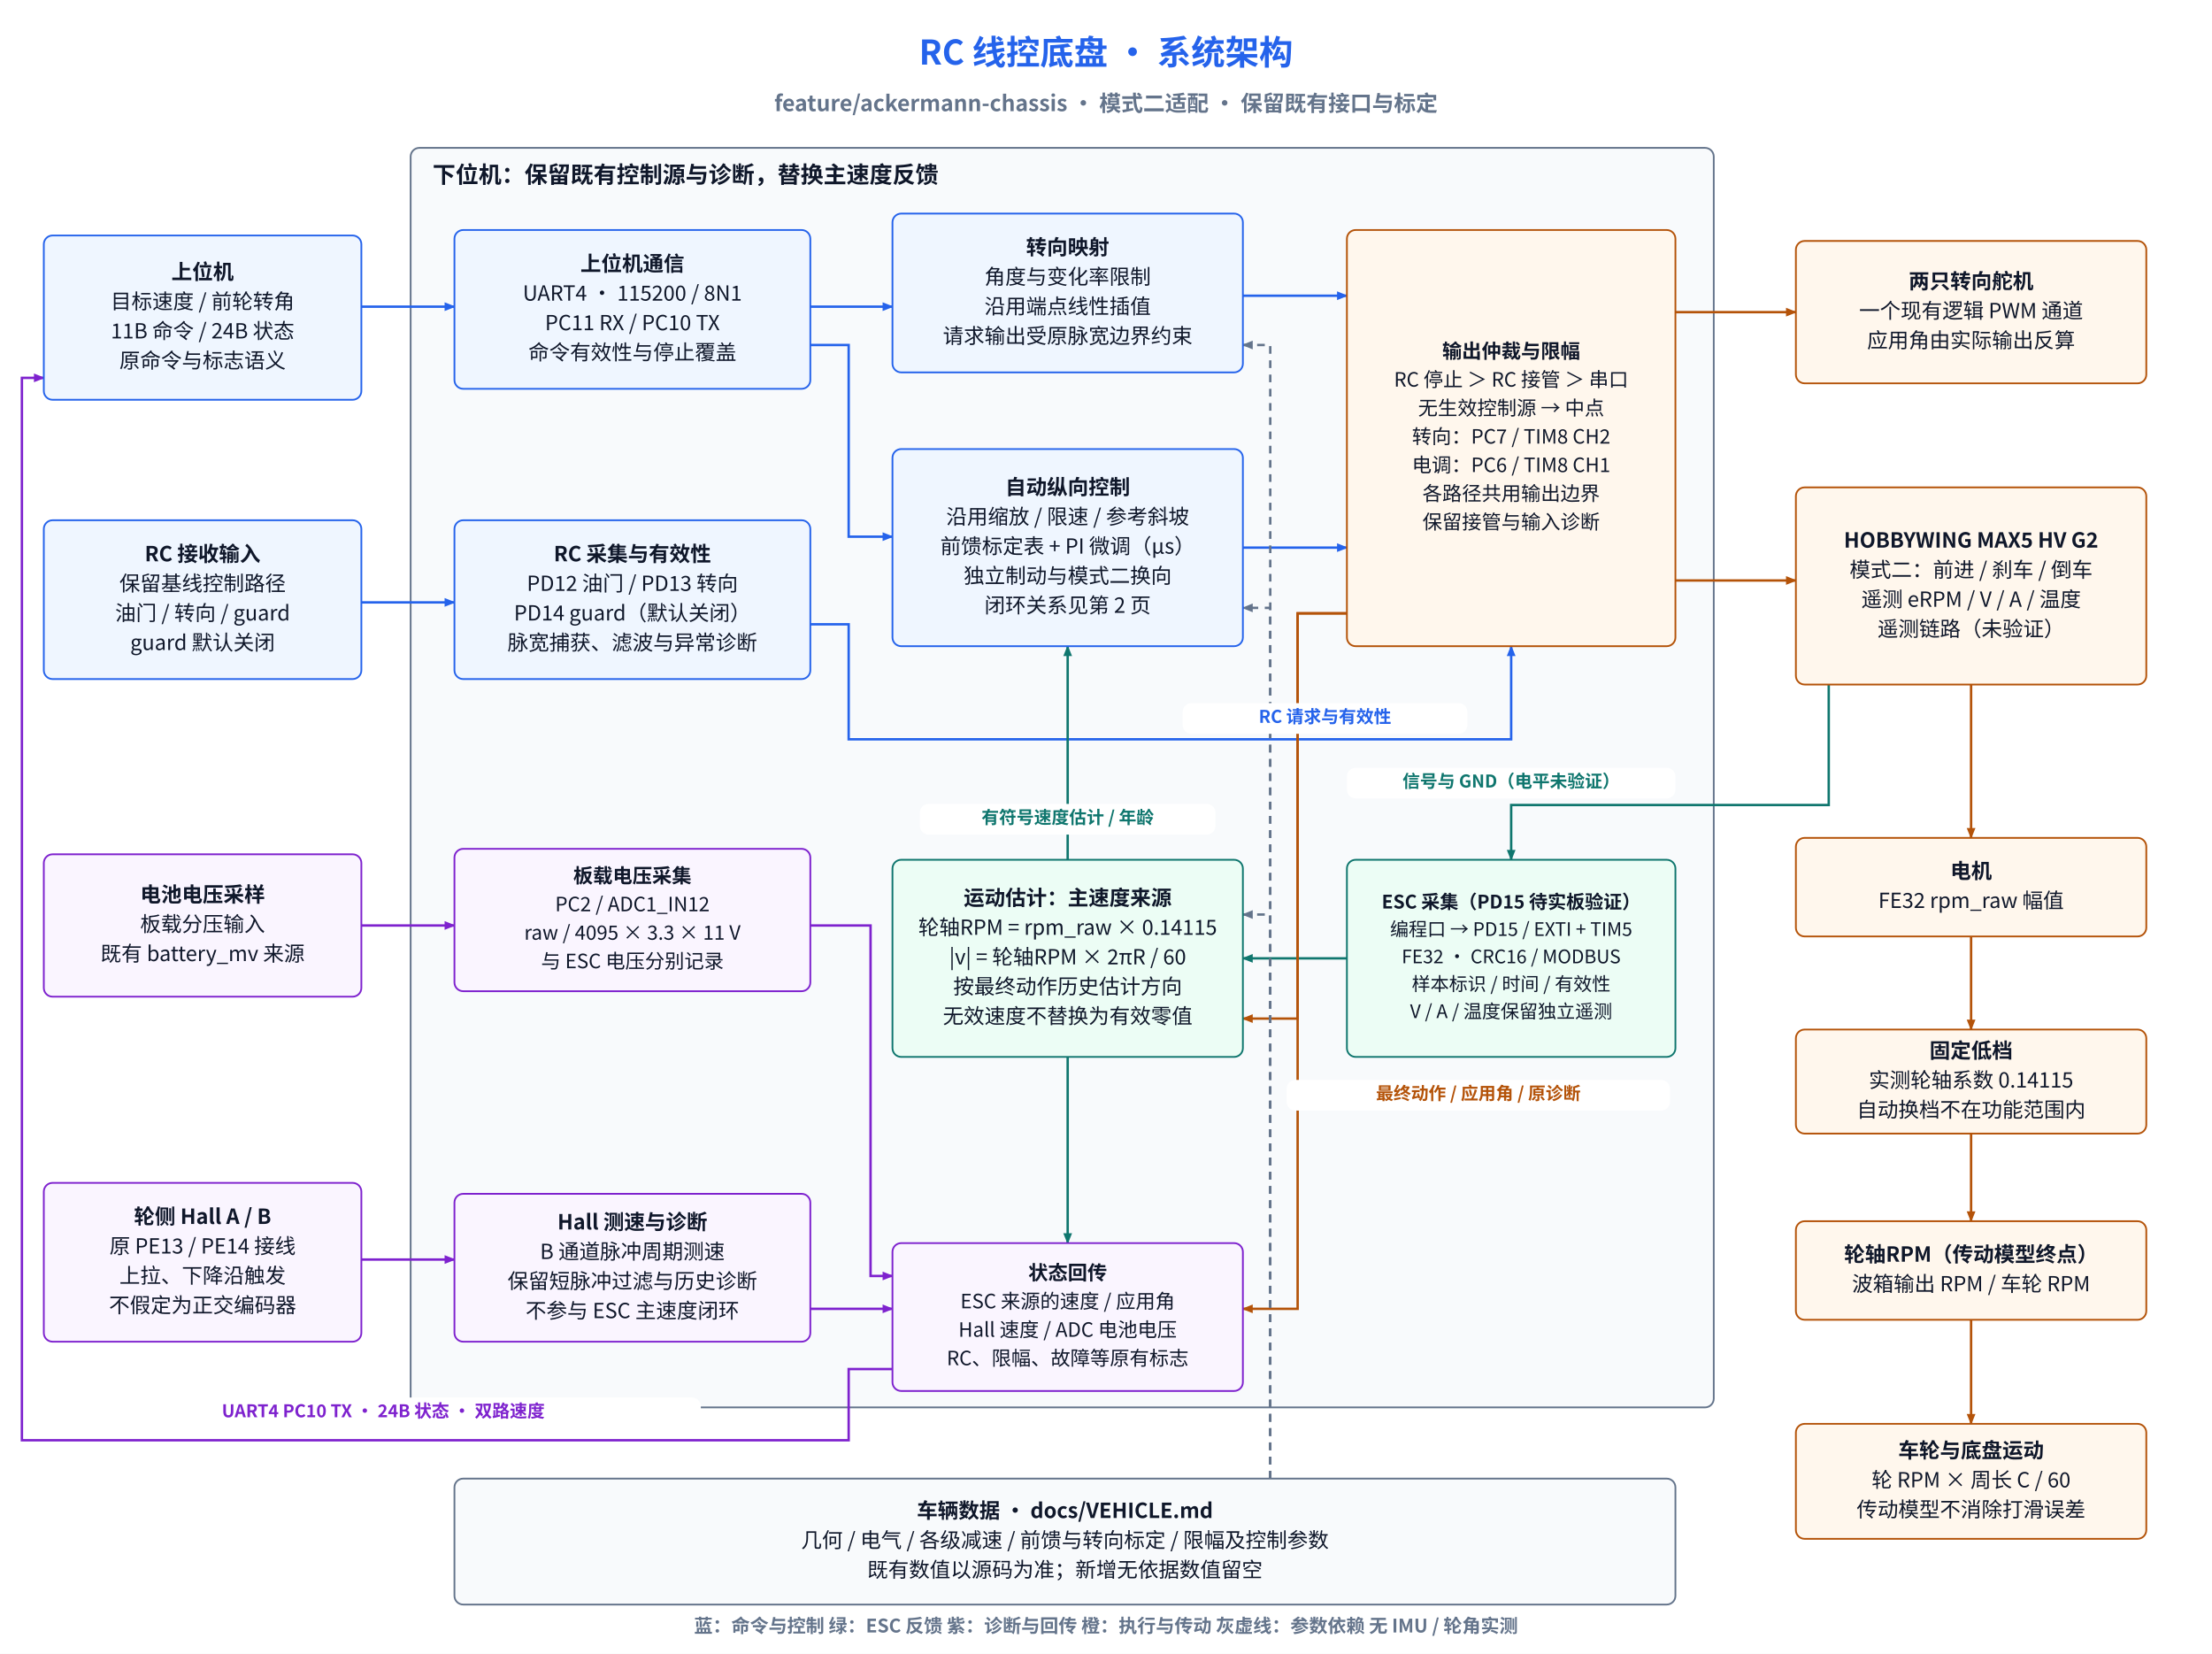
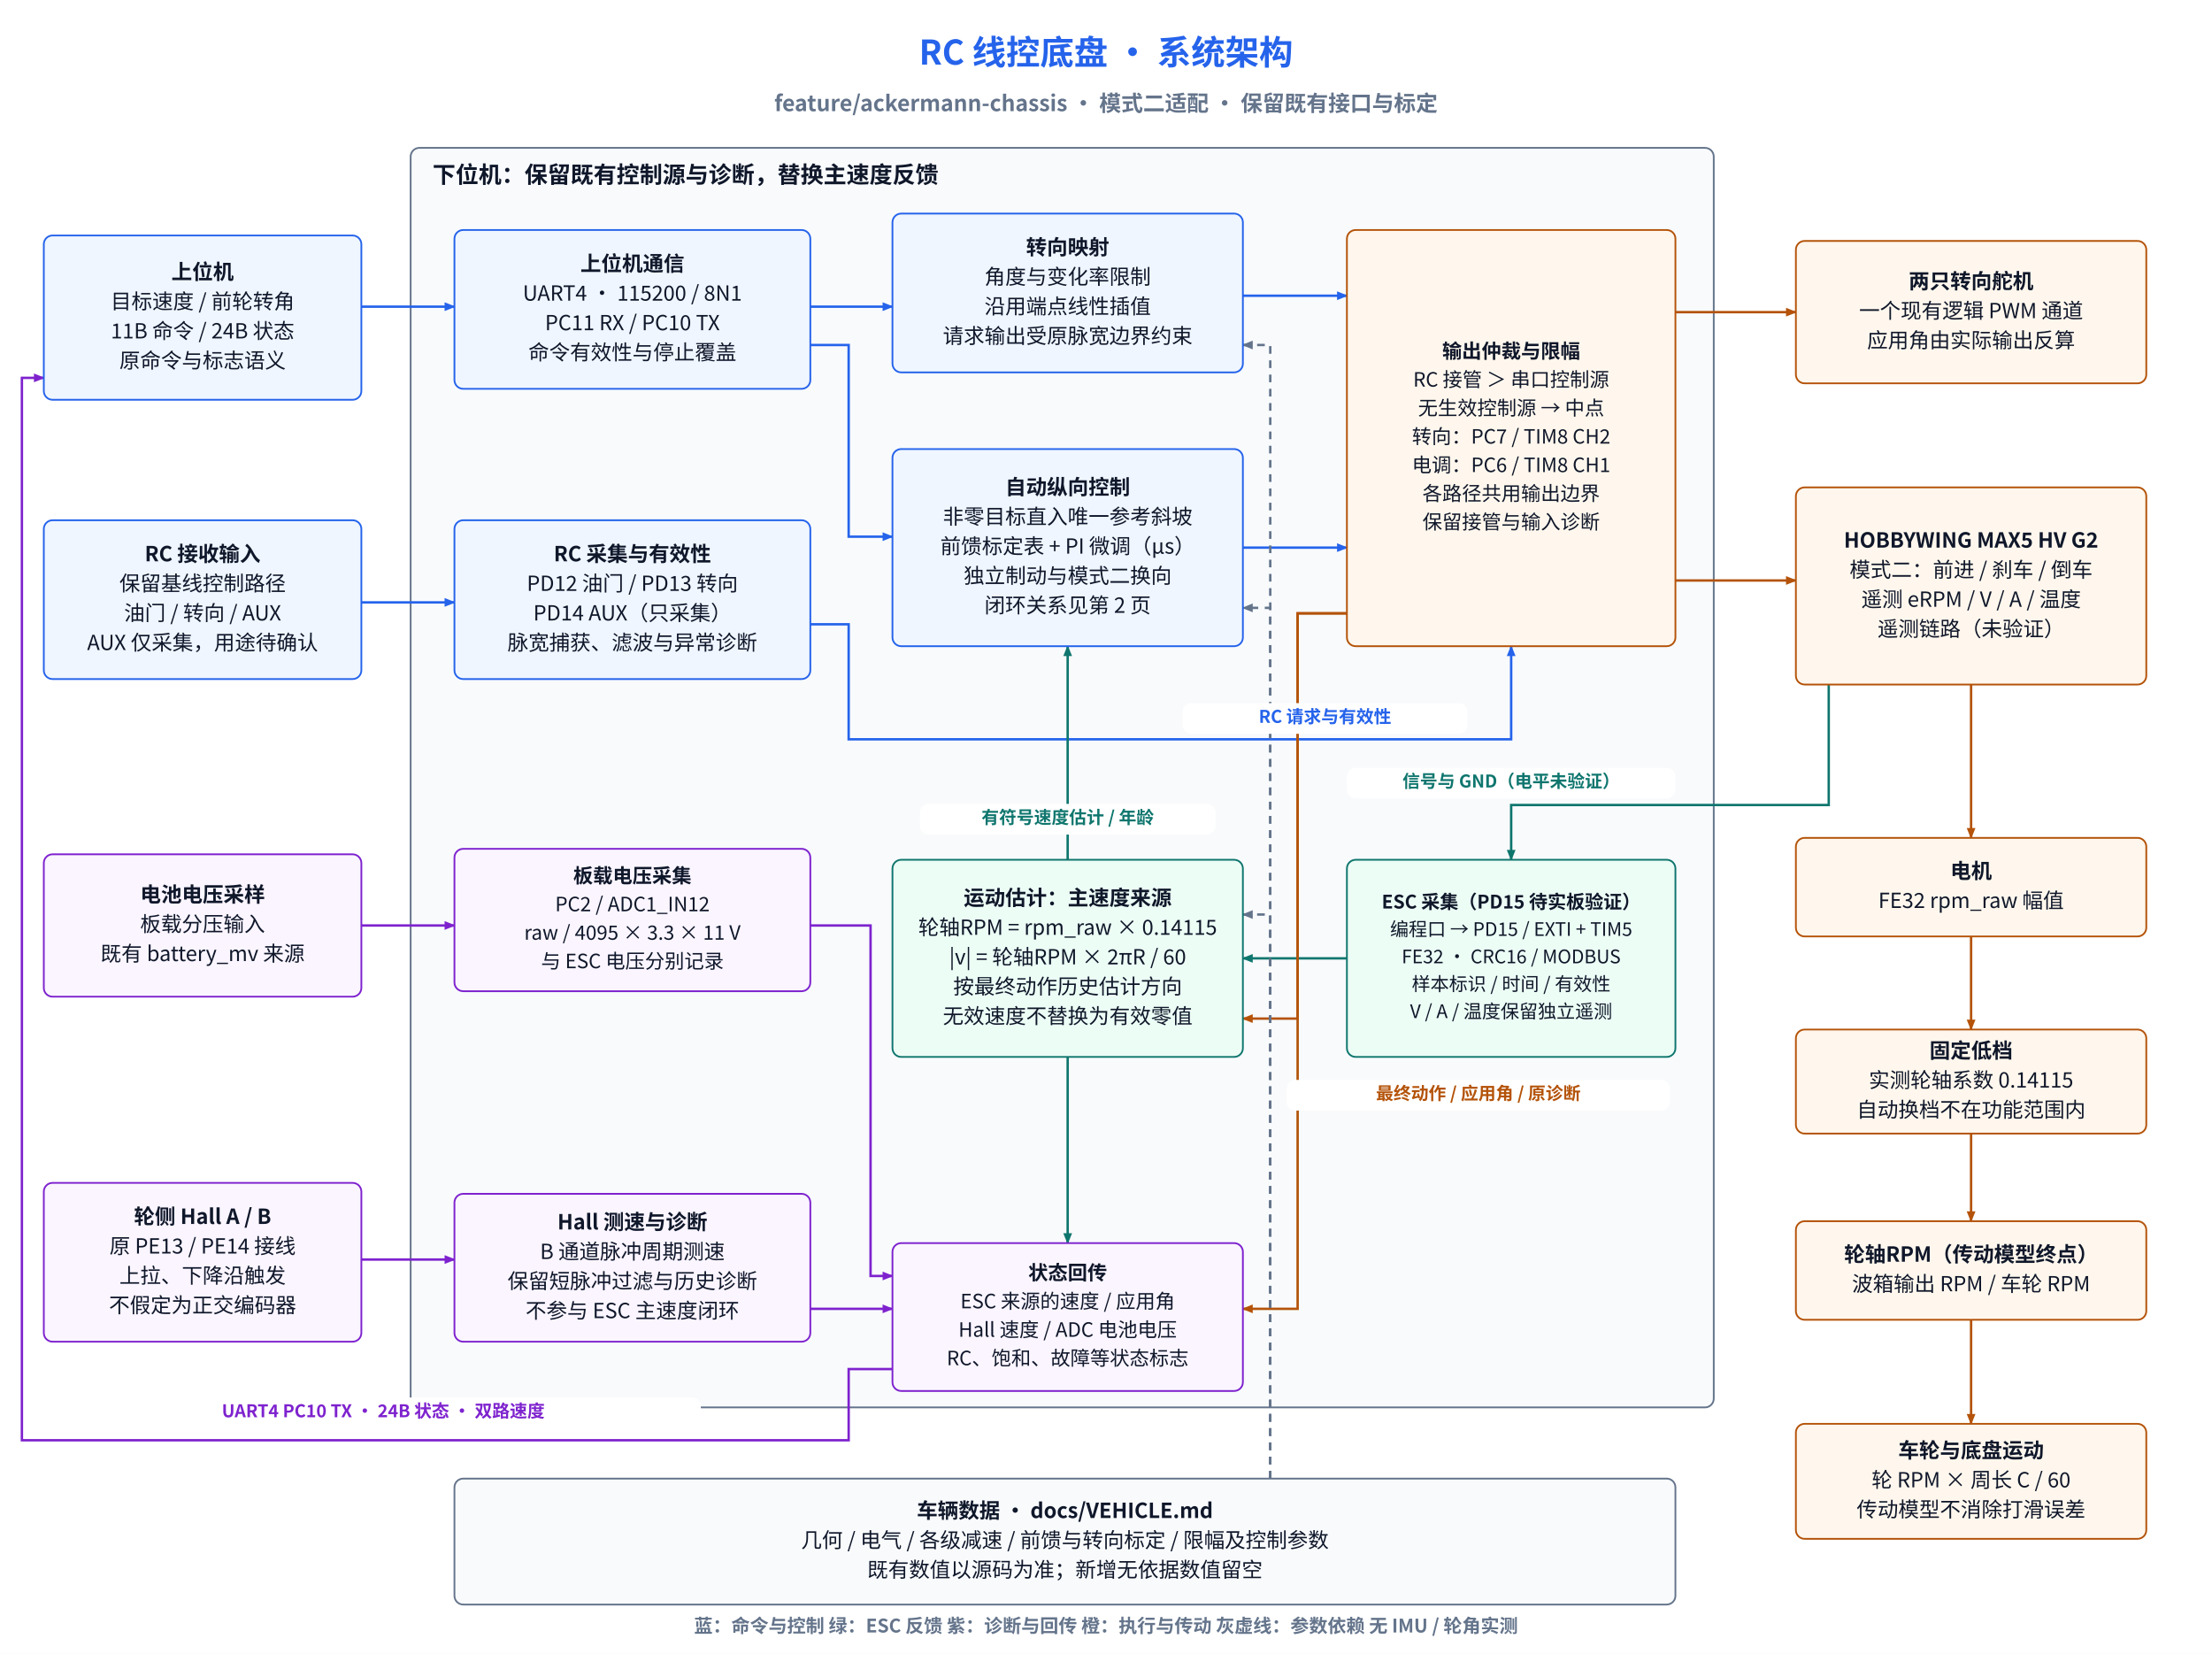
<svg xmlns="http://www.w3.org/2000/svg" width="2020" height="1510" viewBox="0 0 2020 1510" role="img">
  <rect width="100%" height="100%" fill="white" />
  <defs>
    <marker id="arrow-blue" markerWidth="10" markerHeight="8" refX="9" refY="4" orient="auto" markerUnits="userSpaceOnUse">
      <path d="M 0 0 L 10 4 L 0 8 Z" fill="#2563eb" />
    </marker>
    <marker id="arrow-green" markerWidth="10" markerHeight="8" refX="9" refY="4" orient="auto" markerUnits="userSpaceOnUse">
      <path d="M 0 0 L 10 4 L 0 8 Z" fill="#0f766e" />
    </marker>
    <marker id="arrow-orange" markerWidth="10" markerHeight="8" refX="9" refY="4" orient="auto" markerUnits="userSpaceOnUse">
      <path d="M 0 0 L 10 4 L 0 8 Z" fill="#b45309" />
    </marker>
    <marker id="arrow-purple" markerWidth="10" markerHeight="8" refX="9" refY="4" orient="auto" markerUnits="userSpaceOnUse">
      <path d="M 0 0 L 10 4 L 0 8 Z" fill="#7e22ce" />
    </marker>
    <marker id="arrow-gray" markerWidth="10" markerHeight="8" refX="9" refY="4" orient="auto" markerUnits="userSpaceOnUse">
      <path d="M 0 0 L 10 4 L 0 8 Z" fill="#64748b" />
    </marker>
    <marker id="arrow-red" markerWidth="10" markerHeight="8" refX="9" refY="4" orient="auto" markerUnits="userSpaceOnUse">
      <path d="M 0 0 L 10 4 L 0 8 Z" fill="#b91c1c" />
    </marker>
  </defs>
  <rect stroke-width="1.6" x="375" y="135" width="1190" height="1150" rx="8" fill="#f8fafc" stroke="#64748b" />
  <text font-family="Noto Sans CJK SC, sans-serif" font-size="21" font-weight="700" text-anchor="start" x="395" y="167" fill="#0f172a">下位机：保留既有控制源与诊断，替换主速度反馈</text>
  <polyline points="330,280 415,280" stroke="#2563eb" stroke-width="2.2" fill="none" marker-end="url(#arrow-blue)" />
  <polyline points="740,280 815,280" stroke="#2563eb" stroke-width="2.2" fill="none" marker-end="url(#arrow-blue)" />
  <polyline points="740,315 775,315 775,490 815,490" stroke="#2563eb" stroke-width="2.2" fill="none" marker-end="url(#arrow-blue)" />
  <polyline points="1135,270 1230,270" stroke="#2563eb" stroke-width="2.2" fill="none" marker-end="url(#arrow-blue)" />
  <polyline points="1135,500 1230,500" stroke="#2563eb" stroke-width="2.2" fill="none" marker-end="url(#arrow-blue)" />
  <polyline points="1530,285 1640,285" stroke="#b45309" stroke-width="2.2" fill="none" marker-end="url(#arrow-orange)" />
  <polyline points="1530,530 1640,530" stroke="#b45309" stroke-width="2.2" fill="none" marker-end="url(#arrow-orange)" />
  <polyline points="330,550 415,550" stroke="#2563eb" stroke-width="2.2" fill="none" marker-end="url(#arrow-blue)" />
  <polyline points="740,570 775,570 775,675 1380,675 1380,590" stroke="#2563eb" stroke-width="2.2" fill="none" marker-end="url(#arrow-blue)" />
  <polyline points="1670,625 1670,735 1380,735 1380,785" stroke="#0f766e" stroke-width="2.2" fill="none" marker-end="url(#arrow-green)" />
  <polyline points="1230,875 1135,875" stroke="#0f766e" stroke-width="2.2" fill="none" marker-end="url(#arrow-green)" />
  <polyline points="975,785 975,590" stroke="#0f766e" stroke-width="2.2" fill="none" marker-end="url(#arrow-green)" />
  <polyline points="1230,560 1185,560 1185,930 1135,930" stroke="#b45309" stroke-width="2.2" fill="none" marker-end="url(#arrow-orange)" />
  <polyline points="1230,560 1185,560 1185,1195 1135,1195" stroke="#b45309" stroke-width="2.2" fill="none" marker-end="url(#arrow-orange)" />
  <polyline points="975,965 975,1135" stroke="#0f766e" stroke-width="2.2" fill="none" marker-end="url(#arrow-green)" />
  <polyline points="330,845 415,845" stroke="#7e22ce" stroke-width="2.2" fill="none" marker-end="url(#arrow-purple)" />
  <polyline points="740,845 795,845 795,1165 815,1165" stroke="#7e22ce" stroke-width="2.2" fill="none" marker-end="url(#arrow-purple)" />
  <polyline points="330,1150 415,1150" stroke="#7e22ce" stroke-width="2.2" fill="none" marker-end="url(#arrow-purple)" />
  <polyline points="740,1195 815,1195" stroke="#7e22ce" stroke-width="2.2" fill="none" marker-end="url(#arrow-purple)" />
  <polyline points="815,1250 775,1250 775,1315 20,1315 20,345 40,345" stroke="#7e22ce" stroke-width="2.2" fill="none" marker-end="url(#arrow-purple)" />
  <polyline points="1800,625 1800,765" stroke="#b45309" stroke-width="2.2" fill="none" marker-end="url(#arrow-orange)" />
  <polyline points="1800,855 1800,940" stroke="#b45309" stroke-width="2.2" fill="none" marker-end="url(#arrow-orange)" />
  <polyline points="1800,1035 1800,1115" stroke="#b45309" stroke-width="2.2" fill="none" marker-end="url(#arrow-orange)" />
  <polyline points="1800,1205 1800,1300" stroke="#b45309" stroke-width="2.2" fill="none" marker-end="url(#arrow-orange)" />
  <polyline points="1160,1350 1160,315 1135,315" stroke="#64748b" stroke-width="2.2" fill="none" marker-end="url(#arrow-gray)" stroke-dasharray="7 6" />
  <polyline points="1160,1350 1160,555 1135,555" stroke="#64748b" stroke-width="2.2" fill="none" marker-end="url(#arrow-gray)" stroke-dasharray="7 6" />
  <polyline points="1160,1350 1160,835 1135,835" stroke="#64748b" stroke-width="2.2" fill="none" marker-end="url(#arrow-gray)" stroke-dasharray="7 6" />
  <text font-family="Noto Sans CJK SC, sans-serif" font-size="31" font-weight="700" text-anchor="middle" x="1010.0" y="59.0" fill="#2563eb">RC 线控底盘 · 系统架构</text>
  <text font-family="Noto Sans CJK SC, sans-serif" font-size="20" font-weight="700" text-anchor="middle" x="1010.0" y="101.5" fill="#64748b">feature/ackermann-chassis  ·  模式二适配  ·  保留既有接口与标定</text>
  <rect stroke-width="1.6" x="40" y="215" width="290" height="150" rx="8" fill="#eff6ff" stroke="#2563eb" />
  <text font-family="Noto Sans CJK SC, sans-serif" font-size="19" font-weight="700" text-anchor="middle" x="185.0" y="255.0" fill="#0f172a">上位机</text>
  <text font-family="Noto Sans CJK SC, sans-serif" font-size="19" font-weight="400" text-anchor="middle" x="185.0" y="282.0" fill="#0f172a">目标速度 / 前轮转角</text>
  <text font-family="Noto Sans CJK SC, sans-serif" font-size="19" font-weight="400" text-anchor="middle" x="185.0" y="309.0" fill="#0f172a">11B 命令 / 24B 状态</text>
  <text font-family="Noto Sans CJK SC, sans-serif" font-size="19" font-weight="400" text-anchor="middle" x="185.0" y="336.0" fill="#0f172a">原命令与标志语义</text>
  <rect stroke-width="1.6" x="415" y="210" width="325" height="145" rx="8" fill="#eff6ff" stroke="#2563eb" />
  <text font-family="Noto Sans CJK SC, sans-serif" font-size="19" font-weight="700" text-anchor="middle" x="577.5" y="247.5" fill="#0f172a">上位机通信</text>
  <text font-family="Noto Sans CJK SC, sans-serif" font-size="19" font-weight="400" text-anchor="middle" x="577.5" y="274.5" fill="#0f172a">UART4 · 115200 / 8N1</text>
  <text font-family="Noto Sans CJK SC, sans-serif" font-size="19" font-weight="400" text-anchor="middle" x="577.5" y="301.5" fill="#0f172a">PC11 RX / PC10 TX</text>
  <text font-family="Noto Sans CJK SC, sans-serif" font-size="19" font-weight="400" text-anchor="middle" x="577.5" y="328.5" fill="#0f172a">命令有效性与停止覆盖</text>
  <rect stroke-width="1.6" x="815" y="195" width="320" height="145" rx="8" fill="#eff6ff" stroke="#2563eb" />
  <text font-family="Noto Sans CJK SC, sans-serif" font-size="19" font-weight="700" text-anchor="middle" x="975.0" y="232.5" fill="#0f172a">转向映射</text>
  <text font-family="Noto Sans CJK SC, sans-serif" font-size="19" font-weight="400" text-anchor="middle" x="975.0" y="259.5" fill="#0f172a">角度与变化率限制</text>
  <text font-family="Noto Sans CJK SC, sans-serif" font-size="19" font-weight="400" text-anchor="middle" x="975.0" y="286.5" fill="#0f172a">沿用端点线性插值</text>
  <text font-family="Noto Sans CJK SC, sans-serif" font-size="19" font-weight="400" text-anchor="middle" x="975.0" y="313.5" fill="#0f172a">请求输出受原脉宽边界约束</text>
  <rect stroke-width="1.6" x="815" y="410" width="320" height="180" rx="8" fill="#eff6ff" stroke="#2563eb" />
  <text font-family="Noto Sans CJK SC, sans-serif" font-size="19" font-weight="700" text-anchor="middle" x="975.0" y="451.5" fill="#0f172a">自动纵向控制</text>
-   <text font-family="Noto Sans CJK SC, sans-serif" font-size="19" font-weight="400" text-anchor="middle" x="975.0" y="478.5" fill="#0f172a">沿用缩放 / 限速 / 参考斜坡</text>
+   <text font-family="Noto Sans CJK SC, sans-serif" font-size="19" font-weight="400" text-anchor="middle" x="975.0" y="478.5" fill="#0f172a">非零目标直入唯一参考斜坡</text>
  <text font-family="Noto Sans CJK SC, sans-serif" font-size="19" font-weight="400" text-anchor="middle" x="975.0" y="505.5" fill="#0f172a">前馈标定表 + PI 微调（µs）</text>
  <text font-family="Noto Sans CJK SC, sans-serif" font-size="19" font-weight="400" text-anchor="middle" x="975.0" y="532.5" fill="#0f172a">独立制动与模式二换向</text>
  <text font-family="Noto Sans CJK SC, sans-serif" font-size="19" font-weight="400" text-anchor="middle" x="975.0" y="559.5" fill="#0f172a">闭环关系见第 2 页</text>
  <rect stroke-width="1.6" x="1230" y="210" width="300" height="380" rx="8" fill="#fff7ed" stroke="#b45309" />
  <text font-family="Noto Sans CJK SC, sans-serif" font-size="18" font-weight="700" text-anchor="middle" x="1380.0" y="327.0" fill="#0f172a">输出仲裁与限幅</text>
-   <text font-family="Noto Sans CJK SC, sans-serif" font-size="18" font-weight="400" text-anchor="middle" x="1380.0" y="353.0" fill="#0f172a">RC 停止 ＞ RC 接管 ＞ 串口</text>
+   <text font-family="Noto Sans CJK SC, sans-serif" font-size="18" font-weight="400" text-anchor="middle" x="1380.0" y="353.0" fill="#0f172a">RC 接管 ＞ 串口控制源</text>
  <text font-family="Noto Sans CJK SC, sans-serif" font-size="18" font-weight="400" text-anchor="middle" x="1380.0" y="379.0" fill="#0f172a">无生效控制源 → 中点</text>
  <text font-family="Noto Sans CJK SC, sans-serif" font-size="18" font-weight="400" text-anchor="middle" x="1380.0" y="405.0" fill="#0f172a">转向：PC7 / TIM8 CH2</text>
  <text font-family="Noto Sans CJK SC, sans-serif" font-size="18" font-weight="400" text-anchor="middle" x="1380.0" y="431.0" fill="#0f172a">电调：PC6 / TIM8 CH1</text>
  <text font-family="Noto Sans CJK SC, sans-serif" font-size="18" font-weight="400" text-anchor="middle" x="1380.0" y="457.0" fill="#0f172a">各路径共用输出边界</text>
  <text font-family="Noto Sans CJK SC, sans-serif" font-size="18" font-weight="400" text-anchor="middle" x="1380.0" y="483.0" fill="#0f172a">保留接管与输入诊断</text>
  <rect stroke-width="1.6" x="1640" y="220" width="320" height="130" rx="8" fill="#fff7ed" stroke="#b45309" />
  <text font-family="Noto Sans CJK SC, sans-serif" font-size="19" font-weight="700" text-anchor="middle" x="1800.0" y="263.5" fill="#0f172a">两只转向舵机</text>
  <text font-family="Noto Sans CJK SC, sans-serif" font-size="19" font-weight="400" text-anchor="middle" x="1800.0" y="290.5" fill="#0f172a">一个现有逻辑 PWM 通道</text>
  <text font-family="Noto Sans CJK SC, sans-serif" font-size="19" font-weight="400" text-anchor="middle" x="1800.0" y="317.5" fill="#0f172a">应用角由实际输出反算</text>
  <rect stroke-width="1.6" x="1640" y="445" width="320" height="180" rx="8" fill="#fff7ed" stroke="#b45309" />
  <text font-family="Noto Sans CJK SC, sans-serif" font-size="19" font-weight="700" text-anchor="middle" x="1800.0" y="500.0" fill="#0f172a">HOBBYWING MAX5 HV G2</text>
  <text font-family="Noto Sans CJK SC, sans-serif" font-size="19" font-weight="400" text-anchor="middle" x="1800.0" y="527.0" fill="#0f172a">模式二：前进 / 刹车 / 倒车</text>
  <text font-family="Noto Sans CJK SC, sans-serif" font-size="19" font-weight="400" text-anchor="middle" x="1800.0" y="554.0" fill="#0f172a">遥测 eRPM / V / A / 温度</text>
  <text font-family="Noto Sans CJK SC, sans-serif" font-size="19" font-weight="400" text-anchor="middle" x="1800.0" y="581.0" fill="#0f172a">遥测链路（未验证）</text>
  <rect stroke-width="1.6" x="40" y="475" width="290" height="145" rx="8" fill="#eff6ff" stroke="#2563eb" />
  <text font-family="Noto Sans CJK SC, sans-serif" font-size="19" font-weight="700" text-anchor="middle" x="185.0" y="512.5" fill="#0f172a">RC 接收输入</text>
  <text font-family="Noto Sans CJK SC, sans-serif" font-size="19" font-weight="400" text-anchor="middle" x="185.0" y="539.5" fill="#0f172a">保留基线控制路径</text>
-   <text font-family="Noto Sans CJK SC, sans-serif" font-size="19" font-weight="400" text-anchor="middle" x="185.0" y="566.5" fill="#0f172a">油门 / 转向 / guard</text>
-   <text font-family="Noto Sans CJK SC, sans-serif" font-size="19" font-weight="400" text-anchor="middle" x="185.0" y="593.5" fill="#0f172a">guard 默认关闭</text>
+   <text font-family="Noto Sans CJK SC, sans-serif" font-size="19" font-weight="400" text-anchor="middle" x="185.0" y="566.5" fill="#0f172a">油门 / 转向 / AUX</text>
+   <text font-family="Noto Sans CJK SC, sans-serif" font-size="19" font-weight="400" text-anchor="middle" x="185.0" y="593.5" fill="#0f172a">AUX 仅采集，用途待确认</text>
  <rect stroke-width="1.6" x="415" y="475" width="325" height="145" rx="8" fill="#eff6ff" stroke="#2563eb" />
  <text font-family="Noto Sans CJK SC, sans-serif" font-size="19" font-weight="700" text-anchor="middle" x="577.5" y="512.5" fill="#0f172a">RC 采集与有效性</text>
  <text font-family="Noto Sans CJK SC, sans-serif" font-size="19" font-weight="400" text-anchor="middle" x="577.5" y="539.5" fill="#0f172a">PD12 油门 / PD13 转向</text>
-   <text font-family="Noto Sans CJK SC, sans-serif" font-size="19" font-weight="400" text-anchor="middle" x="577.5" y="566.5" fill="#0f172a">PD14 guard（默认关闭）</text>
+   <text font-family="Noto Sans CJK SC, sans-serif" font-size="19" font-weight="400" text-anchor="middle" x="577.5" y="566.5" fill="#0f172a">PD14 AUX（只采集）</text>
  <text font-family="Noto Sans CJK SC, sans-serif" font-size="19" font-weight="400" text-anchor="middle" x="577.5" y="593.5" fill="#0f172a">脉宽捕获、滤波与异常诊断</text>
  <rect stroke-width="1.6" x="40" y="780" width="290" height="130" rx="8" fill="#faf5ff" stroke="#7e22ce" />
  <text font-family="Noto Sans CJK SC, sans-serif" font-size="19" font-weight="700" text-anchor="middle" x="185.0" y="823.5" fill="#0f172a">电池电压采样</text>
  <text font-family="Noto Sans CJK SC, sans-serif" font-size="19" font-weight="400" text-anchor="middle" x="185.0" y="850.5" fill="#0f172a">板载分压输入</text>
  <text font-family="Noto Sans CJK SC, sans-serif" font-size="19" font-weight="400" text-anchor="middle" x="185.0" y="877.5" fill="#0f172a">既有 battery_mv 来源</text>
  <rect stroke-width="1.6" x="415" y="775" width="325" height="130" rx="8" fill="#faf5ff" stroke="#7e22ce" />
  <text font-family="Noto Sans CJK SC, sans-serif" font-size="18" font-weight="700" text-anchor="middle" x="577.5" y="806.0" fill="#0f172a">板载电压采集</text>
  <text font-family="Noto Sans CJK SC, sans-serif" font-size="18" font-weight="400" text-anchor="middle" x="577.5" y="832.0" fill="#0f172a">PC2 / ADC1_IN12</text>
  <text font-family="Noto Sans CJK SC, sans-serif" font-size="18" font-weight="400" text-anchor="middle" x="577.5" y="858.0" fill="#0f172a">raw / 4095 × 3.3 × 11 V</text>
  <text font-family="Noto Sans CJK SC, sans-serif" font-size="18" font-weight="400" text-anchor="middle" x="577.5" y="884.0" fill="#0f172a">与 ESC 电压分别记录</text>
  <rect stroke-width="1.6" x="815" y="785" width="320" height="180" rx="8" fill="#ecfdf5" stroke="#0f766e" />
  <text font-family="Noto Sans CJK SC, sans-serif" font-size="19" font-weight="700" text-anchor="middle" x="975.0" y="826.5" fill="#0f172a">运动估计：主速度来源</text>
  <text font-family="Noto Sans CJK SC, sans-serif" font-size="19" font-weight="400" text-anchor="middle" x="975.0" y="853.5" fill="#0f172a">轮轴RPM = rpm_raw × 0.14115</text>
  <text font-family="Noto Sans CJK SC, sans-serif" font-size="19" font-weight="400" text-anchor="middle" x="975.0" y="880.5" fill="#0f172a">|v| = 轮轴RPM × 2πR / 60</text>
  <text font-family="Noto Sans CJK SC, sans-serif" font-size="19" font-weight="400" text-anchor="middle" x="975.0" y="907.5" fill="#0f172a">按最终动作历史估计方向</text>
  <text font-family="Noto Sans CJK SC, sans-serif" font-size="19" font-weight="400" text-anchor="middle" x="975.0" y="934.5" fill="#0f172a">无效速度不替换为有效零值</text>
  <rect stroke-width="1.6" x="1230" y="785" width="300" height="180" rx="8" fill="#ecfdf5" stroke="#0f766e" />
  <text font-family="Noto Sans CJK SC, sans-serif" font-size="17" font-weight="700" text-anchor="middle" x="1380.0" y="829.5" fill="#0f172a">ESC 采集（PD15 待实板验证）</text>
  <text font-family="Noto Sans CJK SC, sans-serif" font-size="17" font-weight="400" text-anchor="middle" x="1380.0" y="854.5" fill="#0f172a">编程口 → PD15 / EXTI + TIM5</text>
  <text font-family="Noto Sans CJK SC, sans-serif" font-size="17" font-weight="400" text-anchor="middle" x="1380.0" y="879.5" fill="#0f172a">FE32 · CRC16 / MODBUS</text>
  <text font-family="Noto Sans CJK SC, sans-serif" font-size="17" font-weight="400" text-anchor="middle" x="1380.0" y="904.5" fill="#0f172a">样本标识 / 时间 / 有效性</text>
  <text font-family="Noto Sans CJK SC, sans-serif" font-size="17" font-weight="400" text-anchor="middle" x="1380.0" y="929.5" fill="#0f172a">V / A / 温度保留独立遥测</text>
  <rect stroke-width="1.6" x="40" y="1080" width="290" height="145" rx="8" fill="#faf5ff" stroke="#7e22ce" />
  <text font-family="Noto Sans CJK SC, sans-serif" font-size="19" font-weight="700" text-anchor="middle" x="185.0" y="1117.5" fill="#0f172a">轮侧 Hall A / B</text>
  <text font-family="Noto Sans CJK SC, sans-serif" font-size="19" font-weight="400" text-anchor="middle" x="185.0" y="1144.5" fill="#0f172a">原 PE13 / PE14 接线</text>
  <text font-family="Noto Sans CJK SC, sans-serif" font-size="19" font-weight="400" text-anchor="middle" x="185.0" y="1171.5" fill="#0f172a">上拉、下降沿触发</text>
  <text font-family="Noto Sans CJK SC, sans-serif" font-size="19" font-weight="400" text-anchor="middle" x="185.0" y="1198.5" fill="#0f172a">不假定为正交编码器</text>
  <rect stroke-width="1.6" x="415" y="1090" width="325" height="135" rx="8" fill="#faf5ff" stroke="#7e22ce" />
  <text font-family="Noto Sans CJK SC, sans-serif" font-size="19" font-weight="700" text-anchor="middle" x="577.5" y="1122.5" fill="#0f172a">Hall 测速与诊断</text>
  <text font-family="Noto Sans CJK SC, sans-serif" font-size="19" font-weight="400" text-anchor="middle" x="577.5" y="1149.5" fill="#0f172a">B 通道脉冲周期测速</text>
  <text font-family="Noto Sans CJK SC, sans-serif" font-size="19" font-weight="400" text-anchor="middle" x="577.5" y="1176.5" fill="#0f172a">保留短脉冲过滤与历史诊断</text>
  <text font-family="Noto Sans CJK SC, sans-serif" font-size="19" font-weight="400" text-anchor="middle" x="577.5" y="1203.5" fill="#0f172a">不参与 ESC 主速度闭环</text>
  <rect stroke-width="1.6" x="815" y="1135" width="320" height="135" rx="8" fill="#faf5ff" stroke="#7e22ce" />
  <text font-family="Noto Sans CJK SC, sans-serif" font-size="18" font-weight="700" text-anchor="middle" x="975.0" y="1168.5" fill="#0f172a">状态回传</text>
  <text font-family="Noto Sans CJK SC, sans-serif" font-size="18" font-weight="400" text-anchor="middle" x="975.0" y="1194.5" fill="#0f172a">ESC 来源的速度 / 应用角</text>
  <text font-family="Noto Sans CJK SC, sans-serif" font-size="18" font-weight="400" text-anchor="middle" x="975.0" y="1220.5" fill="#0f172a">Hall 速度 / ADC 电池电压</text>
-   <text font-family="Noto Sans CJK SC, sans-serif" font-size="18" font-weight="400" text-anchor="middle" x="975.0" y="1246.5" fill="#0f172a">RC、限幅、故障等原有标志</text>
+   <text font-family="Noto Sans CJK SC, sans-serif" font-size="18" font-weight="400" text-anchor="middle" x="975.0" y="1246.5" fill="#0f172a">RC、饱和、故障等状态标志</text>
  <rect stroke-width="1.6" x="1640" y="765" width="320" height="90" rx="8" fill="#fff7ed" stroke="#b45309" />
  <text font-family="Noto Sans CJK SC, sans-serif" font-size="19" font-weight="700" text-anchor="middle" x="1800.0" y="802.0" fill="#0f172a">电机</text>
  <text font-family="Noto Sans CJK SC, sans-serif" font-size="19" font-weight="400" text-anchor="middle" x="1800.0" y="829.0" fill="#0f172a">FE32 rpm_raw 幅值</text>
  <rect stroke-width="1.6" x="1640" y="940" width="320" height="95" rx="8" fill="#fff7ed" stroke="#b45309" />
  <text font-family="Noto Sans CJK SC, sans-serif" font-size="19" font-weight="700" text-anchor="middle" x="1800.0" y="966.0" fill="#0f172a">固定低档</text>
  <text font-family="Noto Sans CJK SC, sans-serif" font-size="19" font-weight="400" text-anchor="middle" x="1800.0" y="993.0" fill="#0f172a">实测轮轴系数 0.14115</text>
  <text font-family="Noto Sans CJK SC, sans-serif" font-size="19" font-weight="400" text-anchor="middle" x="1800.0" y="1020.0" fill="#0f172a">自动换档不在功能范围内</text>
  <rect stroke-width="1.6" x="1640" y="1115" width="320" height="90" rx="8" fill="#fff7ed" stroke="#b45309" />
  <text font-family="Noto Sans CJK SC, sans-serif" font-size="19" font-weight="700" text-anchor="middle" x="1800.0" y="1152.0" fill="#0f172a">轮轴RPM（传动模型终点）</text>
  <text font-family="Noto Sans CJK SC, sans-serif" font-size="19" font-weight="400" text-anchor="middle" x="1800.0" y="1179.0" fill="#0f172a">波箱输出 RPM / 车轮 RPM</text>
  <rect stroke-width="1.6" x="1640" y="1300" width="320" height="105" rx="8" fill="#fff7ed" stroke="#b45309" />
  <text font-family="Noto Sans CJK SC, sans-serif" font-size="19" font-weight="700" text-anchor="middle" x="1800.0" y="1331.0" fill="#0f172a">车轮与底盘运动</text>
  <text font-family="Noto Sans CJK SC, sans-serif" font-size="19" font-weight="400" text-anchor="middle" x="1800.0" y="1358.0" fill="#0f172a">轮 RPM × 周长 C / 60</text>
  <text font-family="Noto Sans CJK SC, sans-serif" font-size="19" font-weight="400" text-anchor="middle" x="1800.0" y="1385.0" fill="#0f172a">传动模型不消除打滑误差</text>
  <rect stroke-width="1.6" x="415" y="1350" width="1115" height="115" rx="8" fill="#f8fafc" stroke="#64748b" />
  <text font-family="Noto Sans CJK SC, sans-serif" font-size="19" font-weight="700" text-anchor="middle" x="972.5" y="1386.0" fill="#0f172a">车辆数据 · docs/VEHICLE.md</text>
  <text font-family="Noto Sans CJK SC, sans-serif" font-size="19" font-weight="400" text-anchor="middle" x="972.5" y="1413.0" fill="#0f172a">几何 / 电气 / 各级减速 / 前馈与转向标定 / 限幅及控制参数</text>
  <text font-family="Noto Sans CJK SC, sans-serif" font-size="19" font-weight="400" text-anchor="middle" x="972.5" y="1440.0" fill="#0f172a">既有数值以源码为准；新增无依据数值留空</text>
  <text font-family="Noto Sans CJK SC, sans-serif" font-size="17" font-weight="700" text-anchor="middle" x="1010.0" y="1490.5" fill="#64748b">蓝：命令与控制    绿：ESC 反馈    紫：诊断与回传    橙：执行与传动    灰虚线：参数依赖    无 IMU / 轮角实测</text>
  <rect stroke-width="1.6" x="1080" y="642" width="260" height="28" rx="8" fill="#ffffff" stroke="none" />
  <text font-family="Noto Sans CJK SC, sans-serif" font-size="16" font-weight="700" text-anchor="middle" x="1210.0" y="660.0" fill="#2563eb">RC 请求与有效性</text>
  <rect stroke-width="1.6" x="1230" y="701" width="300" height="28" rx="8" fill="#ffffff" stroke="none" />
  <text font-family="Noto Sans CJK SC, sans-serif" font-size="16" font-weight="700" text-anchor="middle" x="1380.0" y="719.0" fill="#0f766e">信号与 GND（电平未验证）</text>
  <rect stroke-width="1.6" x="840" y="734" width="270" height="28" rx="8" fill="#ffffff" stroke="none" />
  <text font-family="Noto Sans CJK SC, sans-serif" font-size="16" font-weight="700" text-anchor="middle" x="975.0" y="752.0" fill="#0f766e">有符号速度估计 / 年龄</text>
  <rect stroke-width="1.6" x="1175" y="986" width="350" height="28" rx="8" fill="#ffffff" stroke="none" />
  <text font-family="Noto Sans CJK SC, sans-serif" font-size="16" font-weight="700" text-anchor="middle" x="1350.0" y="1004.0" fill="#b45309">最终动作 / 应用角 / 原诊断</text>
  <rect stroke-width="1.6" x="60" y="1276" width="580" height="28" rx="8" fill="#ffffff" stroke="none" />
  <text font-family="Noto Sans CJK SC, sans-serif" font-size="16" font-weight="700" text-anchor="middle" x="350.0" y="1294.0" fill="#7e22ce">UART4 PC10 TX · 24B 状态 · 双路速度</text>
</svg>
